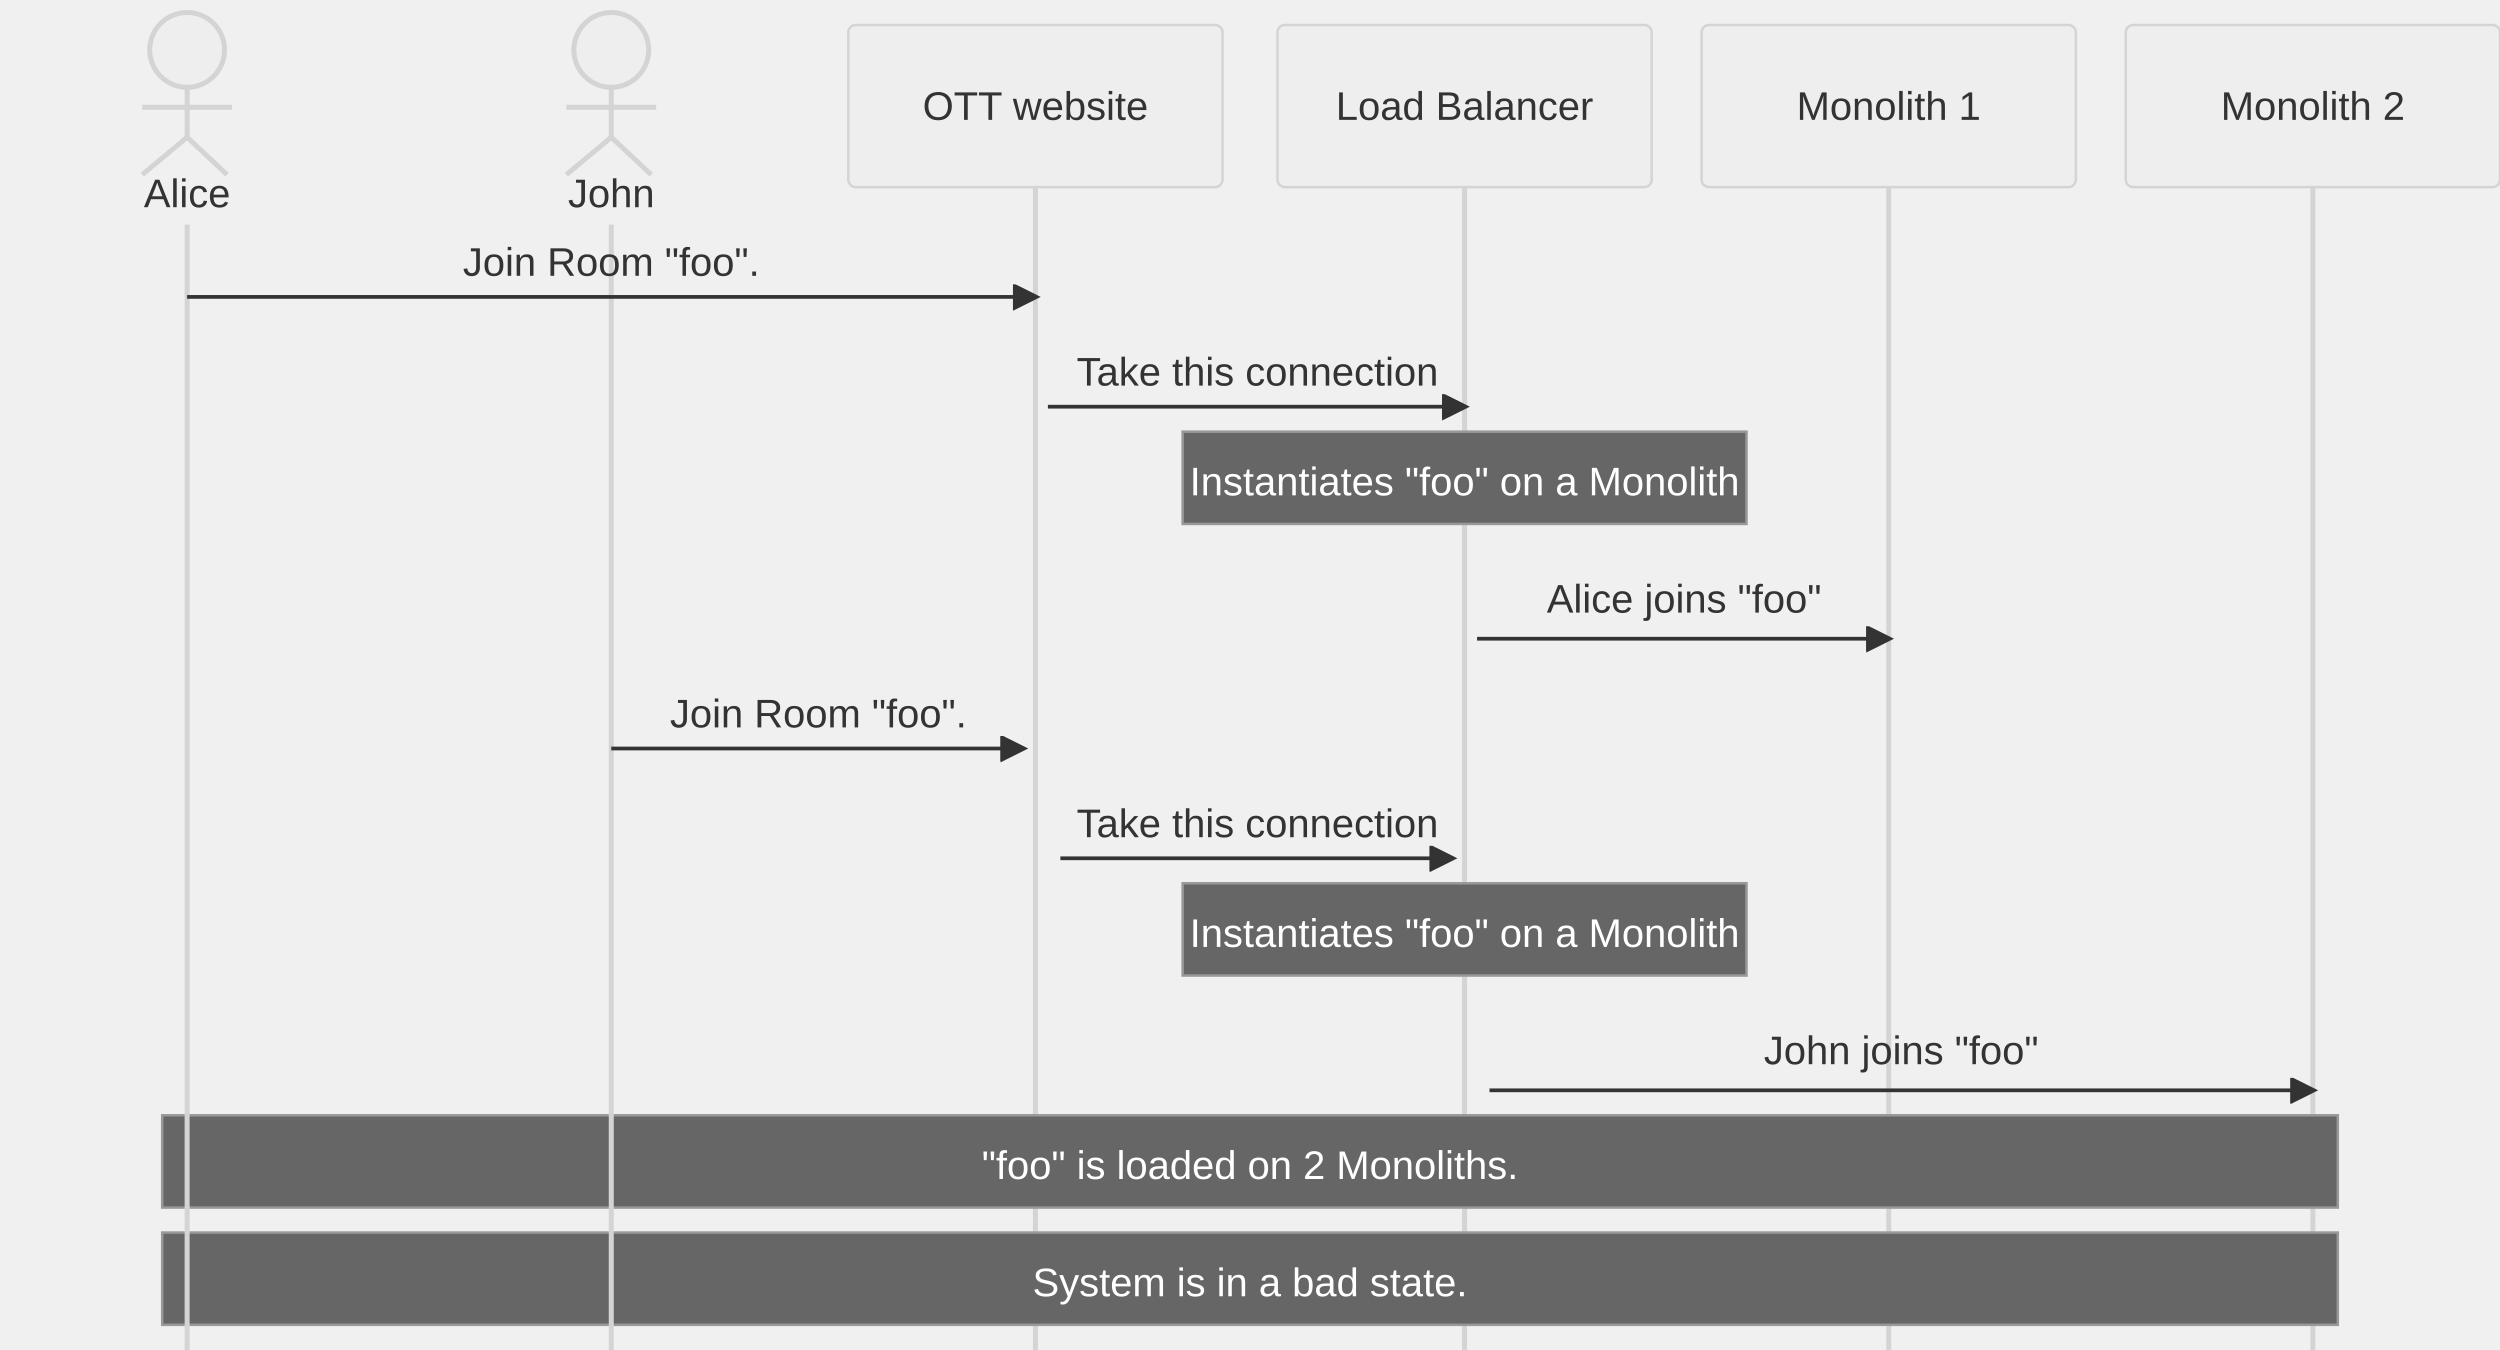
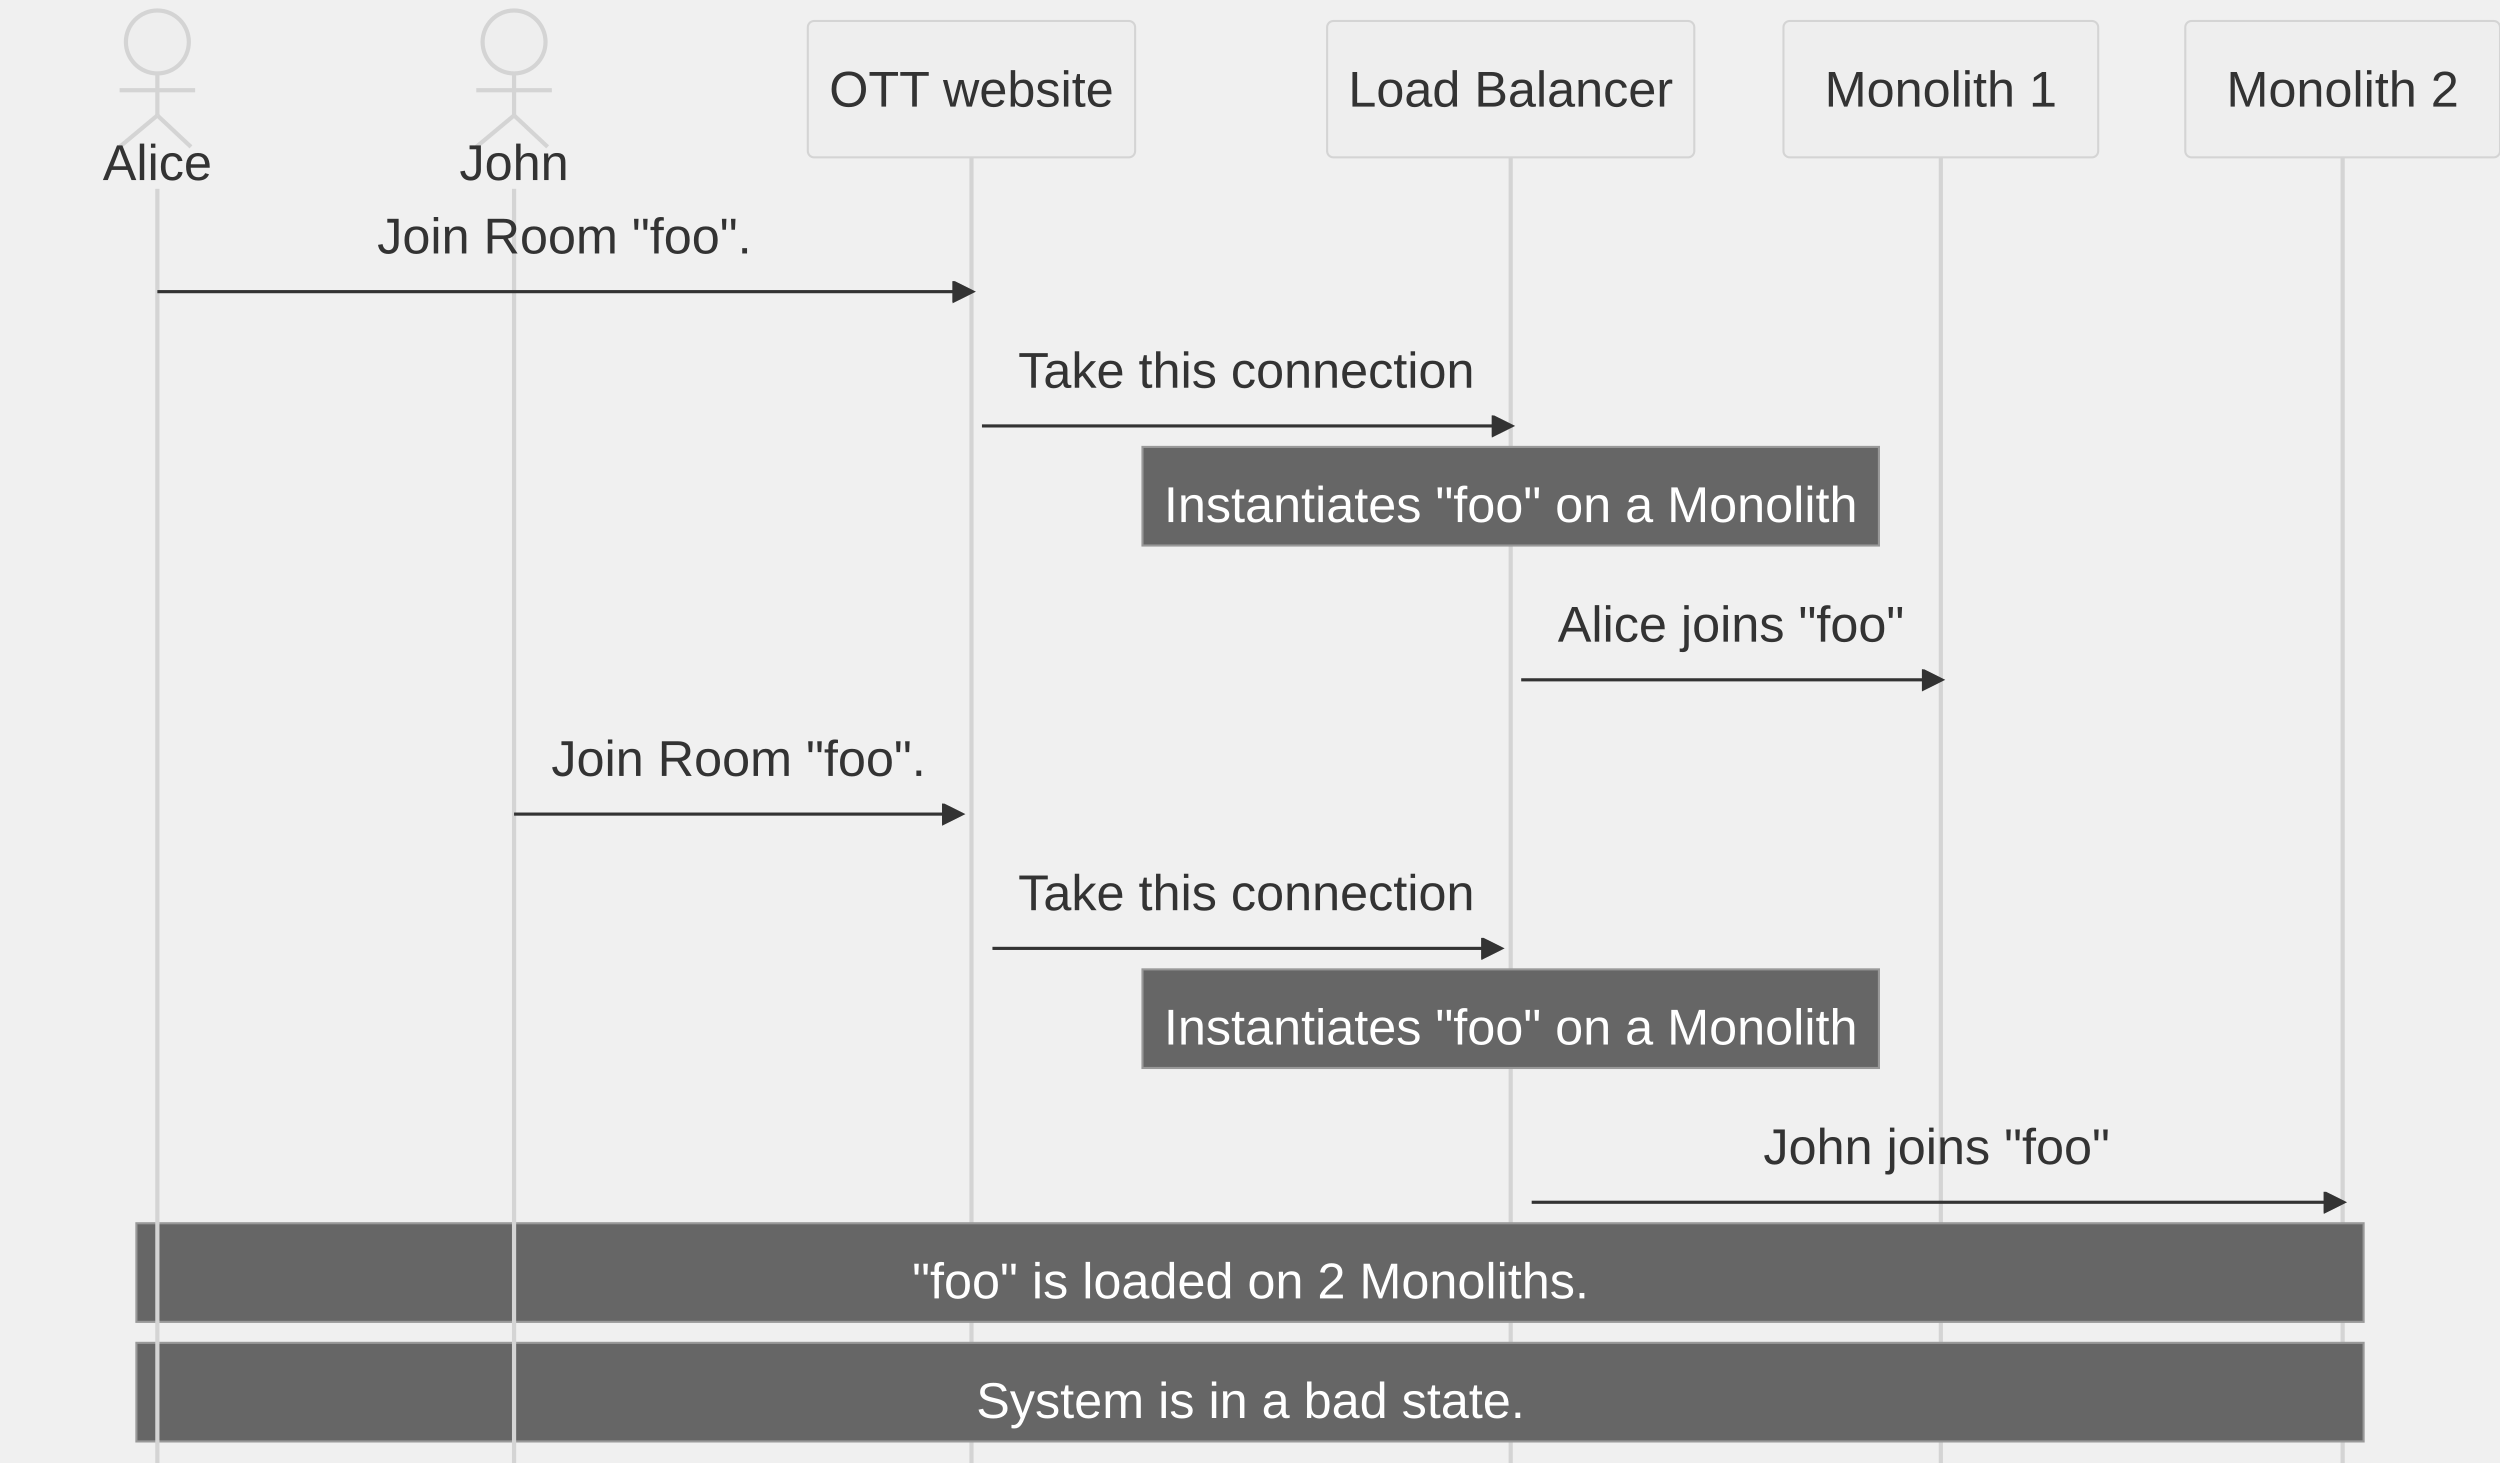
- <svg xmlns="http://www.w3.org/2000/svg" aria-roledescription="sequence" role="graphics-document document" viewBox="0 -10 1002 541" style="max-width: 1002px; background-color: white;" width="100%" id="my-svg">
+ <svg xmlns="http://www.w3.org/2000/svg" aria-roledescription="sequence" role="graphics-document document" viewBox="0 -10 1191.5 697" style="max-width: 1191.5px; background-color: white;" width="100%" id="my-svg">
  <g>
-     <line stroke="#999" stroke-width="0.5px" class="200" y2="2000" x2="927" y1="5" x1="927" id="actor5" />
+     <line stroke="#999" stroke-width="0.5px" class="200" y2="2000" x2="1116.5" y1="5" x1="1116.5" id="actor5" />
    <g id="root-5">
-       <rect class="actor" ry="3" rx="3" height="65" width="150" stroke="#666" fill="#eaeaea" y="0" x="852" />
-       <text style="text-anchor: middle; font-size: 16px; font-weight: 400;" class="actor" alignment-baseline="central" dominant-baseline="central" y="32.5" x="927">
-         <tspan dy="0" x="927">Monolith 2</tspan>
+       <rect class="actor" ry="3" rx="3" height="65" width="150" stroke="#666" fill="#eaeaea" y="0" x="1041.5" />
+       <text style="text-anchor: middle; font-size: 24px; font-weight: 400;" class="actor" alignment-baseline="central" dominant-baseline="central" y="32.5" x="1116.5">
+         <tspan dy="0" x="1116.5">Monolith 2</tspan>
      </text>
    </g>
  </g>
  <g>
-     <line stroke="#999" stroke-width="0.5px" class="200" y2="2000" x2="757" y1="5" x1="757" id="actor4" />
+     <line stroke="#999" stroke-width="0.5px" class="200" y2="2000" x2="925" y1="5" x1="925" id="actor4" />
    <g id="root-4">
-       <rect class="actor" ry="3" rx="3" height="65" width="150" stroke="#666" fill="#eaeaea" y="0" x="682" />
-       <text style="text-anchor: middle; font-size: 16px; font-weight: 400;" class="actor" alignment-baseline="central" dominant-baseline="central" y="32.5" x="757">
-         <tspan dy="0" x="757">Monolith 1</tspan>
+       <rect class="actor" ry="3" rx="3" height="65" width="150" stroke="#666" fill="#eaeaea" y="0" x="850" />
+       <text style="text-anchor: middle; font-size: 24px; font-weight: 400;" class="actor" alignment-baseline="central" dominant-baseline="central" y="32.5" x="925">
+         <tspan dy="0" x="925">Monolith 1</tspan>
      </text>
    </g>
  </g>
  <g>
-     <line stroke="#999" stroke-width="0.5px" class="200" y2="2000" x2="587" y1="5" x1="587" id="actor3" />
+     <line stroke="#999" stroke-width="0.5px" class="200" y2="2000" x2="720" y1="5" x1="720" id="actor3" />
    <g id="root-3">
-       <rect class="actor" ry="3" rx="3" height="65" width="150" stroke="#666" fill="#eaeaea" y="0" x="512" />
-       <text style="text-anchor: middle; font-size: 16px; font-weight: 400;" class="actor" alignment-baseline="central" dominant-baseline="central" y="32.5" x="587">
-         <tspan dy="0" x="587">Load Balancer</tspan>
+       <rect class="actor" ry="3" rx="3" height="65" width="175" stroke="#666" fill="#eaeaea" y="0" x="632.5" />
+       <text style="text-anchor: middle; font-size: 24px; font-weight: 400;" class="actor" alignment-baseline="central" dominant-baseline="central" y="32.5" x="720">
+         <tspan dy="0" x="720">Load Balancer</tspan>
      </text>
    </g>
  </g>
  <g>
-     <line stroke="#999" stroke-width="0.5px" class="200" y2="2000" x2="415" y1="5" x1="415" id="actor2" />
+     <line stroke="#999" stroke-width="0.5px" class="200" y2="2000" x2="463" y1="5" x1="463" id="actor2" />
    <g id="root-2">
-       <rect class="actor" ry="3" rx="3" height="65" width="150" stroke="#666" fill="#eaeaea" y="0" x="340" />
-       <text style="text-anchor: middle; font-size: 16px; font-weight: 400;" class="actor" alignment-baseline="central" dominant-baseline="central" y="32.5" x="415">
-         <tspan dy="0" x="415">OTT website</tspan>
+       <rect class="actor" ry="3" rx="3" height="65" width="156" stroke="#666" fill="#eaeaea" y="0" x="385" />
+       <text style="text-anchor: middle; font-size: 24px; font-weight: 400;" class="actor" alignment-baseline="central" dominant-baseline="central" y="32.5" x="463">
+         <tspan dy="0" x="463">OTT website</tspan>
      </text>
    </g>
  </g>
  <style>#my-svg{font-family:"trebuchet ms",verdana,arial,sans-serif;font-size:16px;fill:#000000;}#my-svg .error-icon{fill:#552222;}#my-svg .error-text{fill:#552222;stroke:#552222;}#my-svg .edge-thickness-normal{stroke-width:2px;}#my-svg .edge-thickness-thick{stroke-width:3.5px;}#my-svg .edge-pattern-solid{stroke-dasharray:0;}#my-svg .edge-pattern-dashed{stroke-dasharray:3;}#my-svg .edge-pattern-dotted{stroke-dasharray:2;}#my-svg .marker{fill:#666;stroke:#666;}#my-svg .marker.cross{stroke:#666;}#my-svg svg{font-family:"trebuchet ms",verdana,arial,sans-serif;font-size:16px;}#my-svg .actor{stroke:hsl(0, 0%, 83%);fill:#eee;}#my-svg text.actor&gt;tspan{fill:#333;stroke:none;}#my-svg .actor-line{stroke:#666;}#my-svg .messageLine0{stroke-width:1.5;stroke-dasharray:none;stroke:#333;}#my-svg .messageLine1{stroke-width:1.5;stroke-dasharray:2,2;stroke:#333;}#my-svg #arrowhead path{fill:#333;stroke:#333;}#my-svg .sequenceNumber{fill:white;}#my-svg #sequencenumber{fill:#333;}#my-svg #crosshead path{fill:#333;stroke:#333;}#my-svg .messageText{fill:#333;stroke:none;}#my-svg .labelBox{stroke:hsl(0, 0%, 83%);fill:#eee;}#my-svg .labelText,#my-svg .labelText&gt;tspan{fill:#333;stroke:none;}#my-svg .loopText,#my-svg .loopText&gt;tspan{fill:#333;stroke:none;}#my-svg .loopLine{stroke-width:2px;stroke-dasharray:2,2;stroke:hsl(0, 0%, 83%);fill:hsl(0, 0%, 83%);}#my-svg .note{stroke:#999;fill:#666;}#my-svg .noteText,#my-svg .noteText&gt;tspan{fill:#fff;stroke:none;}#my-svg .activation0{fill:#f4f4f4;stroke:#666;}#my-svg .activation1{fill:#f4f4f4;stroke:#666;}#my-svg .activation2{fill:#f4f4f4;stroke:#666;}#my-svg .actorPopupMenu{position:absolute;}#my-svg .actorPopupMenuPanel{position:absolute;fill:#eee;box-shadow:0px 8px 16px 0px rgba(0,0,0,0.2);filter:drop-shadow(3px 5px 2px rgb(0 0 0 / 0.4));}#my-svg .actor-man line{stroke:hsl(0, 0%, 83%);fill:#eee;}#my-svg .actor-man circle,#my-svg line{stroke:hsl(0, 0%, 83%);fill:#eee;stroke-width:2px;}#my-svg :root{--mermaid-font-family:"trebuchet ms",verdana,arial,sans-serif;}</style>
  <g />
  <defs>
    <symbol height="24" width="24" id="computer">
      <path d="M2 2v13h20v-13h-20zm18 11h-16v-9h16v9zm-10.228 6l.466-1h3.524l.467 1h-4.457zm14.228 3h-24l2-6h2.104l-1.33 4h18.45l-1.297-4h2.073l2 6zm-5-10h-14v-7h14v7z" transform="scale(.5)" />
    </symbol>
  </defs>
  <defs>
    <symbol clip-rule="evenodd" fill-rule="evenodd" id="database">
      <path d="M12.258.001l.256.004.255.005.253.008.251.01.249.012.247.015.246.016.242.019.241.02.239.023.236.024.233.027.231.028.229.031.225.032.223.034.22.036.217.038.214.04.211.041.208.043.205.045.201.046.198.048.194.05.191.051.187.053.183.054.18.056.175.057.172.059.168.06.163.061.16.063.155.064.15.066.074.033.073.033.071.034.07.034.069.035.068.035.067.035.066.035.064.036.064.036.062.036.06.036.06.037.058.037.058.037.055.038.055.038.053.038.052.038.051.039.05.039.048.039.047.039.045.04.044.04.043.04.041.04.04.041.039.041.037.041.036.041.034.041.033.042.032.042.03.042.029.042.027.042.026.043.024.043.023.043.021.043.02.043.018.044.017.043.015.044.013.044.012.044.011.045.009.044.007.045.006.045.004.045.002.045.001.045v17l-.001.045-.002.045-.004.045-.006.045-.007.045-.009.044-.011.045-.012.044-.013.044-.015.044-.017.043-.018.044-.02.043-.021.043-.023.043-.024.043-.026.043-.027.042-.029.042-.03.042-.032.042-.033.042-.034.041-.036.041-.037.041-.039.041-.04.041-.041.04-.043.04-.044.04-.045.04-.047.039-.048.039-.05.039-.051.039-.052.038-.053.038-.055.038-.055.038-.058.037-.058.037-.06.037-.06.036-.062.036-.064.036-.064.036-.066.035-.067.035-.068.035-.069.035-.07.034-.071.034-.073.033-.074.033-.15.066-.155.064-.16.063-.163.061-.168.06-.172.059-.175.057-.18.056-.183.054-.187.053-.191.051-.194.05-.198.048-.201.046-.205.045-.208.043-.211.041-.214.04-.217.038-.22.036-.223.034-.225.032-.229.031-.231.028-.233.027-.236.024-.239.023-.241.02-.242.019-.246.016-.247.015-.249.012-.251.01-.253.008-.255.005-.256.004-.258.001-.258-.001-.256-.004-.255-.005-.253-.008-.251-.01-.249-.012-.247-.015-.245-.016-.243-.019-.241-.02-.238-.023-.236-.024-.234-.027-.231-.028-.228-.031-.226-.032-.223-.034-.22-.036-.217-.038-.214-.04-.211-.041-.208-.043-.204-.045-.201-.046-.198-.048-.195-.05-.19-.051-.187-.053-.184-.054-.179-.056-.176-.057-.172-.059-.167-.06-.164-.061-.159-.063-.155-.064-.151-.066-.074-.033-.072-.033-.072-.034-.07-.034-.069-.035-.068-.035-.067-.035-.066-.035-.064-.036-.063-.036-.062-.036-.061-.036-.06-.037-.058-.037-.057-.037-.056-.038-.055-.038-.053-.038-.052-.038-.051-.039-.049-.039-.049-.039-.046-.039-.046-.04-.044-.04-.043-.04-.041-.04-.04-.041-.039-.041-.037-.041-.036-.041-.034-.041-.033-.042-.032-.042-.03-.042-.029-.042-.027-.042-.026-.043-.024-.043-.023-.043-.021-.043-.02-.043-.018-.044-.017-.043-.015-.044-.013-.044-.012-.044-.011-.045-.009-.044-.007-.045-.006-.045-.004-.045-.002-.045-.001-.045v-17l.001-.045.002-.045.004-.045.006-.045.007-.045.009-.044.011-.045.012-.044.013-.044.015-.044.017-.043.018-.044.02-.043.021-.043.023-.043.024-.043.026-.043.027-.042.029-.042.03-.042.032-.042.033-.042.034-.041.036-.041.037-.041.039-.041.04-.041.041-.04.043-.04.044-.04.046-.04.046-.039.049-.039.049-.039.051-.039.052-.038.053-.038.055-.038.056-.038.057-.037.058-.037.06-.037.061-.036.062-.036.063-.036.064-.036.066-.035.067-.035.068-.035.069-.035.07-.034.072-.034.072-.033.074-.033.151-.066.155-.064.159-.063.164-.061.167-.06.172-.059.176-.057.179-.056.184-.054.187-.053.19-.051.195-.05.198-.048.201-.046.204-.045.208-.043.211-.041.214-.04.217-.038.22-.036.223-.034.226-.032.228-.031.231-.028.234-.027.236-.024.238-.023.241-.02.243-.019.245-.016.247-.015.249-.012.251-.01.253-.008.255-.005.256-.004.258-.001.258.001zm-9.258 20.499v.01l.001.021.003.021.004.022.005.021.006.022.007.022.009.023.01.022.011.023.012.023.013.023.015.023.016.024.017.023.018.024.019.024.021.024.022.025.023.024.024.025.052.049.056.05.061.051.066.051.07.051.075.051.079.052.084.052.088.052.092.052.097.052.102.051.105.052.11.052.114.051.119.051.123.051.127.05.131.05.135.05.139.048.144.049.147.047.152.047.155.047.16.045.163.045.167.043.171.043.176.041.178.041.183.039.187.039.19.037.194.035.197.035.202.033.204.031.209.03.212.029.216.027.219.025.222.024.226.021.23.02.233.018.236.016.24.015.243.012.246.01.249.008.253.005.256.004.259.001.26-.001.257-.004.254-.005.25-.008.247-.011.244-.012.241-.014.237-.016.233-.018.231-.021.226-.021.224-.024.22-.026.216-.027.212-.028.21-.031.205-.031.202-.034.198-.034.194-.036.191-.037.187-.039.183-.04.179-.04.175-.042.172-.043.168-.044.163-.045.16-.046.155-.046.152-.047.148-.048.143-.049.139-.049.136-.05.131-.05.126-.05.123-.051.118-.052.114-.051.11-.052.106-.052.101-.052.096-.052.092-.052.088-.053.083-.051.079-.052.074-.052.07-.051.065-.051.06-.051.056-.05.051-.05.023-.024.023-.025.021-.024.02-.024.019-.024.018-.024.017-.024.015-.023.014-.024.013-.023.012-.023.01-.023.01-.022.008-.022.006-.022.006-.022.004-.022.004-.021.001-.021.001-.021v-4.127l-.077.055-.08.053-.083.054-.085.053-.087.052-.09.052-.093.051-.095.05-.097.05-.1.049-.102.049-.105.048-.106.047-.109.047-.111.046-.114.045-.115.045-.118.044-.12.043-.122.042-.124.042-.126.041-.128.04-.13.04-.132.038-.134.038-.135.037-.138.037-.139.035-.142.035-.143.034-.144.033-.147.032-.148.031-.15.03-.151.03-.153.029-.154.027-.156.027-.158.026-.159.025-.161.024-.162.023-.163.022-.165.021-.166.02-.167.019-.169.018-.169.017-.171.016-.173.015-.173.014-.175.013-.175.012-.177.011-.178.01-.179.008-.179.008-.181.006-.182.005-.182.004-.184.003-.184.002h-.37l-.184-.002-.184-.003-.182-.004-.182-.005-.181-.006-.179-.008-.179-.008-.178-.01-.176-.011-.176-.012-.175-.013-.173-.014-.172-.015-.171-.016-.17-.017-.169-.018-.167-.019-.166-.02-.165-.021-.163-.022-.162-.023-.161-.024-.159-.025-.157-.026-.156-.027-.155-.027-.153-.029-.151-.03-.15-.03-.148-.031-.146-.032-.145-.033-.143-.034-.141-.035-.14-.035-.137-.037-.136-.037-.134-.038-.132-.038-.13-.04-.128-.04-.126-.041-.124-.042-.122-.042-.12-.044-.117-.043-.116-.045-.113-.045-.112-.046-.109-.047-.106-.047-.105-.048-.102-.049-.1-.049-.097-.05-.095-.05-.093-.052-.09-.051-.087-.052-.085-.053-.083-.054-.08-.054-.077-.054v4.127zm0-5.654v.011l.001.021.003.021.004.021.005.022.006.022.007.022.009.022.01.022.011.023.012.023.013.023.015.024.016.023.017.024.018.024.019.024.021.024.022.024.023.025.024.024.052.05.056.05.061.05.066.051.07.051.075.052.079.051.084.052.088.052.092.052.097.052.102.052.105.052.11.051.114.051.119.052.123.05.127.051.131.05.135.049.139.049.144.048.147.048.152.047.155.046.16.045.163.045.167.044.171.042.176.042.178.04.183.04.187.038.19.037.194.036.197.034.202.033.204.032.209.03.212.028.216.027.219.025.222.024.226.022.23.02.233.018.236.016.24.014.243.012.246.01.249.008.253.006.256.003.259.001.26-.001.257-.003.254-.006.25-.008.247-.01.244-.012.241-.015.237-.016.233-.018.231-.02.226-.022.224-.024.22-.025.216-.027.212-.029.21-.03.205-.032.202-.033.198-.035.194-.036.191-.037.187-.039.183-.039.179-.041.175-.042.172-.043.168-.044.163-.045.16-.045.155-.047.152-.047.148-.048.143-.048.139-.05.136-.049.131-.05.126-.051.123-.051.118-.051.114-.052.11-.052.106-.052.101-.052.096-.052.092-.052.088-.052.083-.052.079-.052.074-.051.07-.052.065-.051.06-.05.056-.051.051-.049.023-.025.023-.024.021-.025.02-.024.019-.024.018-.024.017-.024.015-.023.014-.023.013-.024.012-.022.01-.023.01-.023.008-.022.006-.022.006-.022.004-.021.004-.022.001-.021.001-.021v-4.139l-.077.054-.08.054-.083.054-.085.052-.087.053-.09.051-.093.051-.095.051-.097.05-.1.049-.102.049-.105.048-.106.047-.109.047-.111.046-.114.045-.115.044-.118.044-.12.044-.122.042-.124.042-.126.041-.128.04-.13.039-.132.039-.134.038-.135.037-.138.036-.139.036-.142.035-.143.033-.144.033-.147.033-.148.031-.15.03-.151.03-.153.028-.154.028-.156.027-.158.026-.159.025-.161.024-.162.023-.163.022-.165.021-.166.02-.167.019-.169.018-.169.017-.171.016-.173.015-.173.014-.175.013-.175.012-.177.011-.178.009-.179.009-.179.007-.181.007-.182.005-.182.004-.184.003-.184.002h-.37l-.184-.002-.184-.003-.182-.004-.182-.005-.181-.007-.179-.007-.179-.009-.178-.009-.176-.011-.176-.012-.175-.013-.173-.014-.172-.015-.171-.016-.17-.017-.169-.018-.167-.019-.166-.02-.165-.021-.163-.022-.162-.023-.161-.024-.159-.025-.157-.026-.156-.027-.155-.028-.153-.028-.151-.03-.15-.03-.148-.031-.146-.033-.145-.033-.143-.033-.141-.035-.14-.036-.137-.036-.136-.037-.134-.038-.132-.039-.13-.039-.128-.04-.126-.041-.124-.042-.122-.043-.12-.043-.117-.044-.116-.044-.113-.046-.112-.046-.109-.046-.106-.047-.105-.048-.102-.049-.1-.049-.097-.05-.095-.051-.093-.051-.09-.051-.087-.053-.085-.052-.083-.054-.08-.054-.077-.054v4.139zm0-5.666v.011l.001.02.003.022.004.021.005.022.006.021.007.022.009.023.01.022.011.023.012.023.013.023.015.023.016.024.017.024.018.023.019.024.021.025.022.024.023.024.024.025.052.05.056.05.061.05.066.051.07.051.075.052.079.051.084.052.088.052.092.052.097.052.102.052.105.051.11.052.114.051.119.051.123.051.127.05.131.05.135.05.139.049.144.048.147.048.152.047.155.046.16.045.163.045.167.043.171.043.176.042.178.04.183.04.187.038.19.037.194.036.197.034.202.033.204.032.209.03.212.028.216.027.219.025.222.024.226.021.23.02.233.018.236.017.24.014.243.012.246.01.249.008.253.006.256.003.259.001.26-.001.257-.003.254-.006.25-.008.247-.01.244-.013.241-.014.237-.016.233-.018.231-.02.226-.022.224-.024.22-.025.216-.027.212-.029.21-.03.205-.032.202-.033.198-.035.194-.036.191-.037.187-.039.183-.039.179-.041.175-.042.172-.043.168-.044.163-.045.16-.045.155-.047.152-.047.148-.048.143-.049.139-.049.136-.049.131-.051.126-.05.123-.051.118-.052.114-.051.11-.052.106-.052.101-.052.096-.052.092-.052.088-.052.083-.052.079-.052.074-.052.07-.051.065-.051.06-.051.056-.05.051-.049.023-.025.023-.025.021-.024.02-.024.019-.024.018-.024.017-.024.015-.023.014-.024.013-.023.012-.023.01-.022.01-.023.008-.022.006-.022.006-.022.004-.022.004-.021.001-.021.001-.021v-4.153l-.077.054-.08.054-.083.053-.085.053-.087.053-.09.051-.093.051-.095.051-.097.05-.1.049-.102.048-.105.048-.106.048-.109.046-.111.046-.114.046-.115.044-.118.044-.12.043-.122.043-.124.042-.126.041-.128.04-.13.039-.132.039-.134.038-.135.037-.138.036-.139.036-.142.034-.143.034-.144.033-.147.032-.148.032-.15.03-.151.03-.153.028-.154.028-.156.027-.158.026-.159.024-.161.024-.162.023-.163.023-.165.021-.166.02-.167.019-.169.018-.169.017-.171.016-.173.015-.173.014-.175.013-.175.012-.177.01-.178.01-.179.009-.179.007-.181.006-.182.006-.182.004-.184.003-.184.001-.185.001-.185-.001-.184-.001-.184-.003-.182-.004-.182-.006-.181-.006-.179-.007-.179-.009-.178-.01-.176-.01-.176-.012-.175-.013-.173-.014-.172-.015-.171-.016-.17-.017-.169-.018-.167-.019-.166-.02-.165-.021-.163-.023-.162-.023-.161-.024-.159-.024-.157-.026-.156-.027-.155-.028-.153-.028-.151-.03-.15-.03-.148-.032-.146-.032-.145-.033-.143-.034-.141-.034-.14-.036-.137-.036-.136-.037-.134-.038-.132-.039-.13-.039-.128-.041-.126-.041-.124-.041-.122-.043-.12-.043-.117-.044-.116-.044-.113-.046-.112-.046-.109-.046-.106-.048-.105-.048-.102-.048-.1-.05-.097-.049-.095-.051-.093-.051-.09-.052-.087-.052-.085-.053-.083-.053-.08-.054-.077-.054v4.153zm8.74-8.179l-.257.004-.254.005-.25.008-.247.011-.244.012-.241.014-.237.016-.233.018-.231.021-.226.022-.224.023-.22.026-.216.027-.212.028-.21.031-.205.032-.202.033-.198.034-.194.036-.191.038-.187.038-.183.04-.179.041-.175.042-.172.043-.168.043-.163.045-.16.046-.155.046-.152.048-.148.048-.143.048-.139.049-.136.05-.131.05-.126.051-.123.051-.118.051-.114.052-.11.052-.106.052-.101.052-.096.052-.092.052-.088.052-.083.052-.079.052-.074.051-.07.052-.065.051-.06.05-.056.05-.051.05-.023.025-.023.024-.021.024-.02.025-.019.024-.018.024-.017.023-.015.024-.014.023-.013.023-.012.023-.01.023-.01.022-.008.022-.006.023-.006.021-.004.022-.004.021-.001.021-.001.021.001.021.001.021.004.021.004.022.006.021.006.023.008.022.01.022.01.023.012.023.013.023.014.023.015.024.017.023.018.024.019.024.02.025.021.024.023.024.023.025.051.05.056.05.06.05.065.051.07.052.074.051.079.052.083.052.088.052.092.052.096.052.101.052.106.052.11.052.114.052.118.051.123.051.126.051.131.05.136.05.139.049.143.048.148.048.152.048.155.046.16.046.163.045.168.043.172.043.175.042.179.041.183.04.187.038.191.038.194.036.198.034.202.033.205.032.21.031.212.028.216.027.22.026.224.023.226.022.231.021.233.018.237.016.241.014.244.012.247.011.25.008.254.005.257.004.26.001.26-.001.257-.004.254-.005.25-.008.247-.011.244-.012.241-.014.237-.016.233-.018.231-.021.226-.022.224-.023.22-.026.216-.027.212-.028.21-.031.205-.032.202-.033.198-.034.194-.036.191-.038.187-.038.183-.04.179-.041.175-.042.172-.043.168-.043.163-.045.16-.046.155-.046.152-.048.148-.048.143-.048.139-.049.136-.05.131-.05.126-.051.123-.051.118-.051.114-.052.11-.052.106-.052.101-.052.096-.052.092-.052.088-.052.083-.052.079-.052.074-.051.07-.052.065-.051.06-.05.056-.05.051-.05.023-.025.023-.024.021-.024.02-.025.019-.024.018-.024.017-.023.015-.024.014-.023.013-.023.012-.023.01-.023.01-.022.008-.022.006-.023.006-.021.004-.022.004-.021.001-.021.001-.021-.001-.021-.001-.021-.004-.021-.004-.022-.006-.021-.006-.023-.008-.022-.01-.022-.01-.023-.012-.023-.013-.023-.014-.023-.015-.024-.017-.023-.018-.024-.019-.024-.02-.025-.021-.024-.023-.024-.023-.025-.051-.05-.056-.05-.06-.05-.065-.051-.07-.052-.074-.051-.079-.052-.083-.052-.088-.052-.092-.052-.096-.052-.101-.052-.106-.052-.11-.052-.114-.052-.118-.051-.123-.051-.126-.051-.131-.05-.136-.05-.139-.049-.143-.048-.148-.048-.152-.048-.155-.046-.16-.046-.163-.045-.168-.043-.172-.043-.175-.042-.179-.041-.183-.04-.187-.038-.191-.038-.194-.036-.198-.034-.202-.033-.205-.032-.21-.031-.212-.028-.216-.027-.22-.026-.224-.023-.226-.022-.231-.021-.233-.018-.237-.016-.241-.014-.244-.012-.247-.011-.25-.008-.254-.005-.257-.004-.26-.001-.26.001z" transform="scale(.5)" />
    </symbol>
  </defs>
  <defs>
    <symbol height="24" width="24" id="clock">
      <path d="M12 2c5.514 0 10 4.486 10 10s-4.486 10-10 10-10-4.486-10-10 4.486-10 10-10zm0-2c-6.627 0-12 5.373-12 12s5.373 12 12 12 12-5.373 12-12-5.373-12-12-12zm5.848 12.459c.202.038.202.333.001.372-1.907.361-6.045 1.111-6.547 1.111-.719 0-1.301-.582-1.301-1.301 0-.512.77-5.447 1.125-7.445.034-.192.312-.181.343.014l.985 6.238 5.394 1.011z" transform="scale(.5)" />
    </symbol>
  </defs>
  <defs>
    <marker orient="auto" markerHeight="12" markerWidth="12" markerUnits="userSpaceOnUse" refY="5" refX="9" id="arrowhead">
      <path d="M 0 0 L 10 5 L 0 10 z" />
    </marker>
  </defs>
  <defs>
    <marker refY="5" refX="4" orient="auto" markerHeight="8" markerWidth="15" id="crosshead">
      <path style="stroke-dasharray: 0, 0;" d="M 1,2 L 6,7 M 6,2 L 1,7" stroke-width="1pt" stroke="#000000" fill="none" />
    </marker>
  </defs>
  <defs>
    <marker orient="auto" markerHeight="28" markerWidth="20" refY="7" refX="18" id="filled-head">
      <path d="M 18,7 L9,13 L14,7 L9,1 Z" />
    </marker>
  </defs>
  <defs>
    <marker orient="auto" markerHeight="40" markerWidth="60" refY="15" refX="15" id="sequencenumber">
      <circle r="6" cy="15" cx="15" />
    </marker>
  </defs>
  <g />
  <g />
  <g>
-     <rect class="note" ry="0" rx="0" height="37" width="226" stroke="#666" fill="#EDF2AE" y="163" x="474" />
-     <text style="font-size: 16px; font-weight: 400;" dy="1em" class="noteText" alignment-baseline="middle" dominant-baseline="middle" text-anchor="middle" y="168" x="587">
-       <tspan x="587">Instantiates "foo" on a Monolith</tspan>
+     <rect class="note" ry="0" rx="0" height="47" width="351" stroke="#666" fill="#EDF2AE" y="203" x="544.5" />
+     <text style="font-size: 24px; font-weight: 400;" dy="1em" class="noteText" alignment-baseline="middle" dominant-baseline="middle" text-anchor="middle" y="208" x="720">
+       <tspan x="720">Instantiates "foo" on a Monolith</tspan>
    </text>
  </g>
  <g />
  <g />
  <g />
  <g>
-     <rect class="note" ry="0" rx="0" height="37" width="226" stroke="#666" fill="#EDF2AE" y="344" x="474" />
-     <text style="font-size: 16px; font-weight: 400;" dy="1em" class="noteText" alignment-baseline="middle" dominant-baseline="middle" text-anchor="middle" y="349" x="587">
-       <tspan x="587">Instantiates "foo" on a Monolith</tspan>
+     <rect class="note" ry="0" rx="0" height="47" width="351" stroke="#666" fill="#EDF2AE" y="452" x="544.5" />
+     <text style="font-size: 24px; font-weight: 400;" dy="1em" class="noteText" alignment-baseline="middle" dominant-baseline="middle" text-anchor="middle" y="457" x="720">
+       <tspan x="720">Instantiates "foo" on a Monolith</tspan>
    </text>
  </g>
  <g />
  <g>
-     <rect class="note" ry="0" rx="0" height="37" width="872" stroke="#666" fill="#EDF2AE" y="437" x="65" />
-     <text style="font-size: 16px; font-weight: 400;" dy="1em" class="noteText" alignment-baseline="middle" dominant-baseline="middle" text-anchor="middle" y="442" x="501">
-       <tspan x="501">"foo" is loaded on 2 Monoliths.</tspan>
+     <rect class="note" ry="0" rx="0" height="47" width="1061.5" stroke="#666" fill="#EDF2AE" y="573" x="65" />
+     <text style="font-size: 24px; font-weight: 400;" dy="1em" class="noteText" alignment-baseline="middle" dominant-baseline="middle" text-anchor="middle" y="578" x="596">
+       <tspan x="596">"foo" is loaded on 2 Monoliths.</tspan>
    </text>
  </g>
  <g>
-     <rect class="note" ry="0" rx="0" height="37" width="872" stroke="#666" fill="#EDF2AE" y="484" x="65" />
-     <text style="font-size: 16px; font-weight: 400;" dy="1em" class="noteText" alignment-baseline="middle" dominant-baseline="middle" text-anchor="middle" y="489" x="501">
-       <tspan x="501">System is in a bad state.</tspan>
+     <rect class="note" ry="0" rx="0" height="47" width="1061.5" stroke="#666" fill="#EDF2AE" y="630" x="65" />
+     <text style="font-size: 24px; font-weight: 400;" dy="1em" class="noteText" alignment-baseline="middle" dominant-baseline="middle" text-anchor="middle" y="635" x="596">
+       <tspan x="596">System is in a bad state.</tspan>
    </text>
  </g>
  <line stroke="#999" stroke-width="0.5px" class="200" y2="2000" x2="75" y1="80" x1="75" id="actor0" />
  <g class="actor-man">
    <line y2="45" x2="75" y1="25" x1="75" id="actor-man-torso0" />
    <line y2="33" x2="93" y1="33" x1="57" id="actor-man-arms0" />
    <line y2="45" x2="75" y1="60" x1="57" />
    <line y2="60" x2="91" y1="45" x1="75" />
    <circle height="65" width="150" r="15" cy="10" cx="75" />
-     <text style="text-anchor: middle; font-size: 16px; font-weight: 400;" class="actor" alignment-baseline="central" dominant-baseline="central" y="67.5" x="75">
+     <text style="text-anchor: middle; font-size: 24px; font-weight: 400;" class="actor" alignment-baseline="central" dominant-baseline="central" y="67.5" x="75">
      <tspan dy="0" x="75">Alice</tspan>
    </text>
  </g>
  <line stroke="#999" stroke-width="0.5px" class="200" y2="2000" x2="245" y1="80" x1="245" id="actor1" />
  <g class="actor-man">
    <line y2="45" x2="245" y1="25" x1="245" id="actor-man-torso1" />
    <line y2="33" x2="263" y1="33" x1="227" id="actor-man-arms1" />
    <line y2="45" x2="245" y1="60" x1="227" />
    <line y2="60" x2="261" y1="45" x1="245" />
    <circle height="65" width="150" r="15" cy="10" cx="245" />
-     <text style="text-anchor: middle; font-size: 16px; font-weight: 400;" class="actor" alignment-baseline="central" dominant-baseline="central" y="67.5" x="245">
+     <text style="text-anchor: middle; font-size: 24px; font-weight: 400;" class="actor" alignment-baseline="central" dominant-baseline="central" y="67.5" x="245">
      <tspan dy="0" x="245">John</tspan>
    </text>
  </g>
-   <text style="font-size: 16px; font-weight: 400;" dy="1em" class="messageText" alignment-baseline="middle" dominant-baseline="middle" text-anchor="middle" y="80" x="245">Join Room "foo".</text>
-   <line style="fill: none;" marker-end="url(#arrowhead)" stroke="none" stroke-width="2" class="messageLine0" y2="109" x2="415" y1="109" x1="75" />
-   <text style="font-size: 16px; font-weight: 400;" dy="1em" class="messageText" alignment-baseline="middle" dominant-baseline="middle" text-anchor="middle" y="124" x="504">Take this connection</text>
-   <line style="fill: none;" marker-end="url(#arrowhead)" stroke="none" stroke-width="2" class="messageLine0" y2="153" x2="587" y1="153" x1="420" />
-   <text style="font-size: 16px; font-weight: 400;" dy="1em" class="messageText" alignment-baseline="middle" dominant-baseline="middle" text-anchor="middle" y="215" x="675">Alice joins "foo"</text>
-   <line style="fill: none;" marker-end="url(#arrowhead)" stroke="none" stroke-width="2" class="messageLine0" y2="246" x2="757" y1="246" x1="592" />
-   <text style="font-size: 16px; font-weight: 400;" dy="1em" class="messageText" alignment-baseline="middle" dominant-baseline="middle" text-anchor="middle" y="261" x="328">Join Room "foo".</text>
-   <line style="fill: none;" marker-end="url(#arrowhead)" stroke="none" stroke-width="2" class="messageLine0" y2="290" x2="410" y1="290" x1="245" />
-   <text style="font-size: 16px; font-weight: 400;" dy="1em" class="messageText" alignment-baseline="middle" dominant-baseline="middle" text-anchor="middle" y="305" x="504">Take this connection</text>
-   <line style="fill: none;" marker-end="url(#arrowhead)" stroke="none" stroke-width="2" class="messageLine0" y2="334" x2="582" y1="334" x1="425" />
-   <text style="font-size: 16px; font-weight: 400;" dy="1em" class="messageText" alignment-baseline="middle" dominant-baseline="middle" text-anchor="middle" y="396" x="762">John joins "foo"</text>
-   <line style="fill: none;" marker-end="url(#arrowhead)" stroke="none" stroke-width="2" class="messageLine0" y2="427" x2="927" y1="427" x1="597" />
+   <text style="font-size: 24px; font-weight: 400;" dy="1em" class="messageText" alignment-baseline="middle" dominant-baseline="middle" text-anchor="middle" y="80" x="269">Join Room "foo".</text>
+   <line style="fill: none;" marker-end="url(#arrowhead)" stroke="none" stroke-width="2" class="messageLine0" y2="129" x2="463" y1="129" x1="75" />
+   <text style="font-size: 24px; font-weight: 400;" dy="1em" class="messageText" alignment-baseline="middle" dominant-baseline="middle" text-anchor="middle" y="144" x="594">Take this connection</text>
+   <line style="fill: none;" marker-end="url(#arrowhead)" stroke="none" stroke-width="2" class="messageLine0" y2="193" x2="720" y1="193" x1="468" />
+   <text style="font-size: 24px; font-weight: 400;" dy="1em" class="messageText" alignment-baseline="middle" dominant-baseline="middle" text-anchor="middle" y="265" x="825">Alice joins "foo"</text>
+   <line style="fill: none;" marker-end="url(#arrowhead)" stroke="none" stroke-width="2" class="messageLine0" y2="314" x2="925" y1="314" x1="725" />
+   <text style="font-size: 24px; font-weight: 400;" dy="1em" class="messageText" alignment-baseline="middle" dominant-baseline="middle" text-anchor="middle" y="329" x="352">Join Room "foo".</text>
+   <line style="fill: none;" marker-end="url(#arrowhead)" stroke="none" stroke-width="2" class="messageLine0" y2="378" x2="458" y1="378" x1="245" />
+   <text style="font-size: 24px; font-weight: 400;" dy="1em" class="messageText" alignment-baseline="middle" dominant-baseline="middle" text-anchor="middle" y="393" x="594">Take this connection</text>
+   <line style="fill: none;" marker-end="url(#arrowhead)" stroke="none" stroke-width="2" class="messageLine0" y2="442" x2="715" y1="442" x1="473" />
+   <text style="font-size: 24px; font-weight: 400;" dy="1em" class="messageText" alignment-baseline="middle" dominant-baseline="middle" text-anchor="middle" y="514" x="923">John joins "foo"</text>
+   <line style="fill: none;" marker-end="url(#arrowhead)" stroke="none" stroke-width="2" class="messageLine0" y2="563" x2="1116.5" y1="563" x1="730" />
</svg>
